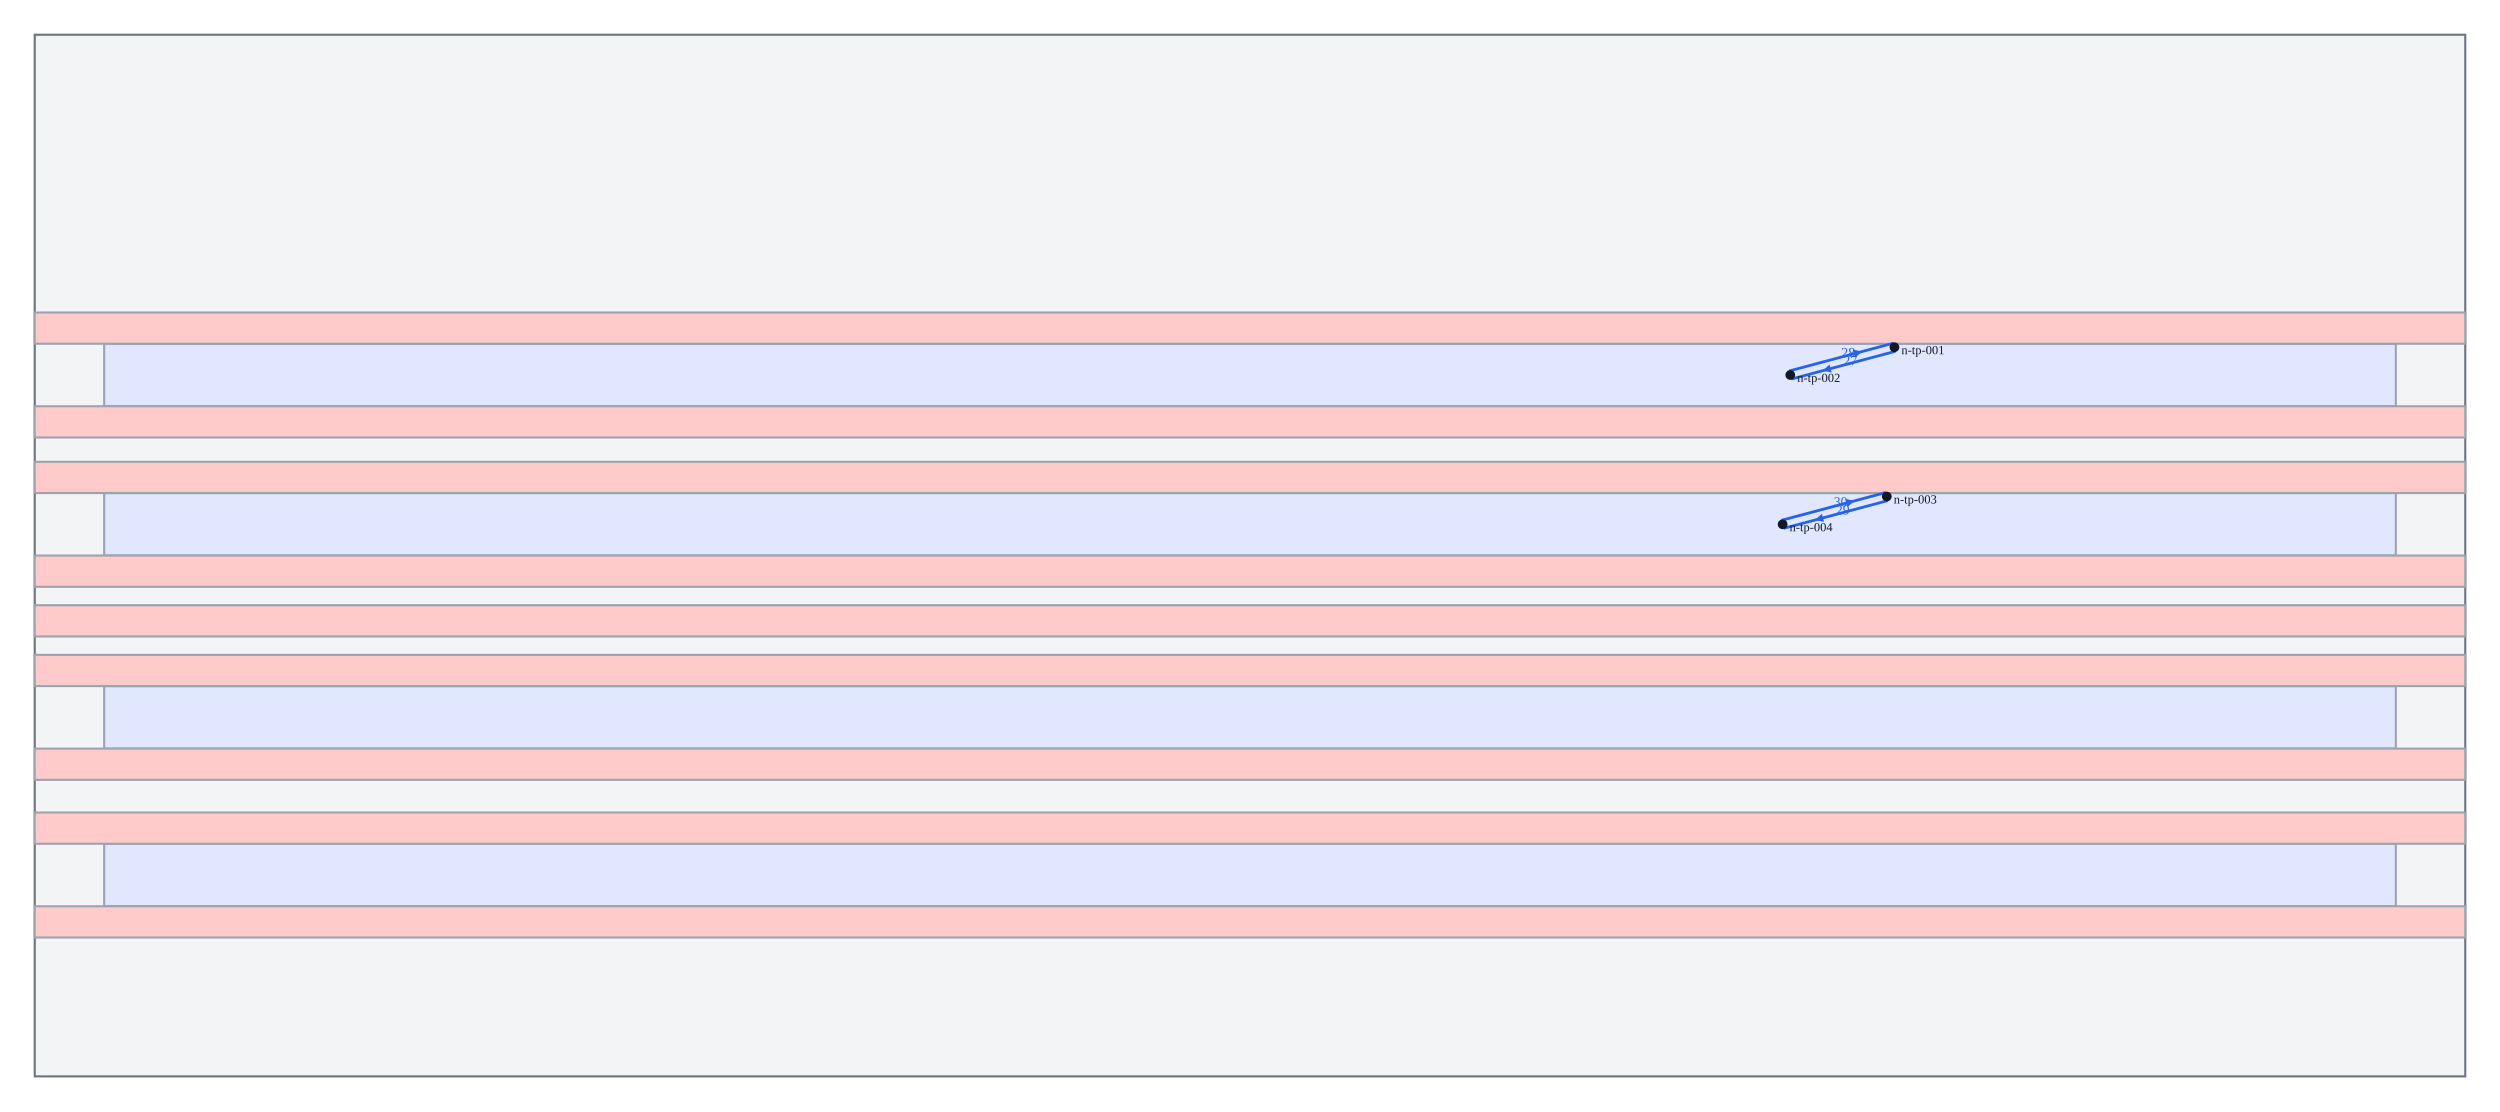
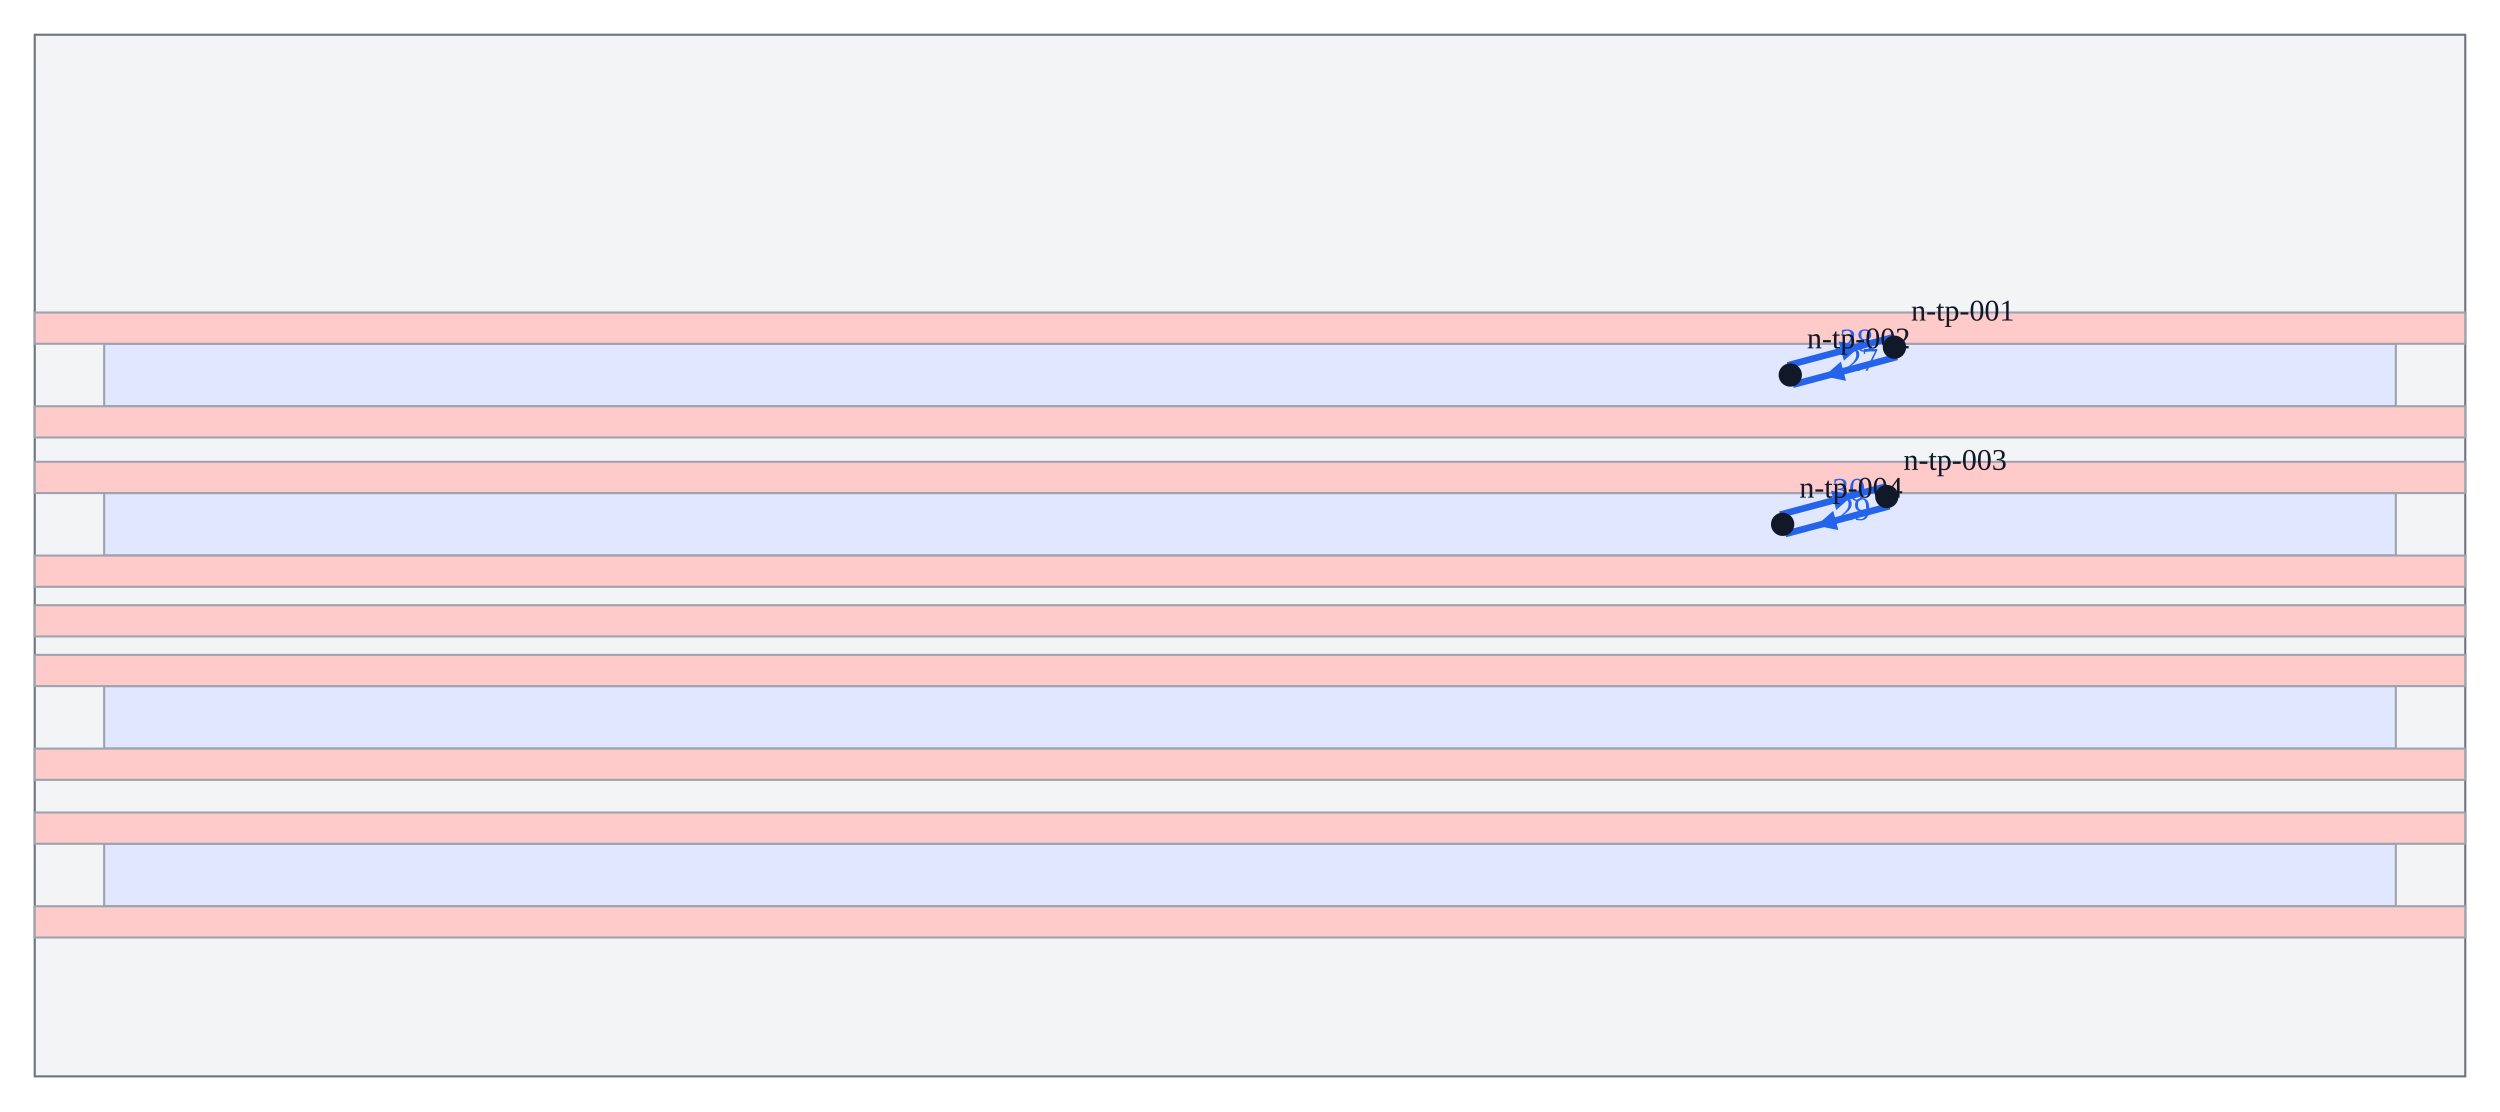
<svg xmlns="http://www.w3.org/2000/svg" viewBox="-180 -80 360 160">
  <polygon points="-175,75 175,75 175,-75 -175,-75" fill="#f3f4f6" stroke="#6b7280" stroke-width="0.3" />
  <polygon points="-165,50.5 165,50.5 165,41.5 -165,41.5" fill="#e0e7ff" stroke="#9ca3af" stroke-width="0.3" />
  <polygon points="-165,27.8 165,27.8 165,18.8 -165,18.8" fill="#e0e7ff" stroke="#9ca3af" stroke-width="0.3" />
  <polygon points="-165,0 165,0 165,-9 -165,-9" fill="#e0e7ff" stroke="#9ca3af" stroke-width="0.3" />
  <polygon points="-165,-21.5 165,-21.5 165,-30.5 -165,-30.5" fill="#e0e7ff" stroke="#9ca3af" stroke-width="0.3" />
  <polygon points="-175,55 175,55 175,50.5 -175,50.5" fill="#fecaca" stroke="#9ca3af" stroke-width="0.3" />
  <polygon points="-175,41.5 175,41.5 175,37 -175,37" fill="#fecaca" stroke="#9ca3af" stroke-width="0.3" />
  <polygon points="-175,32.3 175,32.3 175,27.8 -175,27.8" fill="#fecaca" stroke="#9ca3af" stroke-width="0.3" />
  <polygon points="-175,18.8 175,18.8 175,14.3 -175,14.3" fill="#fecaca" stroke="#9ca3af" stroke-width="0.3" />
  <polygon points="-175,11.65 175,11.65 175,7.15 -175,7.15" fill="#fecaca" stroke="#9ca3af" stroke-width="0.3" />
  <polygon points="-175,4.5 175,4.5 175,0 -175,0" fill="#fecaca" stroke="#9ca3af" stroke-width="0.3" />
  <polygon points="-175,-9 175,-9 175,-13.5 -175,-13.5" fill="#fecaca" stroke="#9ca3af" stroke-width="0.3" />
  <polygon points="-175,-17 175,-17 175,-21.5 -175,-21.5" fill="#fecaca" stroke="#9ca3af" stroke-width="0.3" />
  <polygon points="-175,-30.5 175,-30.5 175,-35 -175,-35" fill="#fecaca" stroke="#9ca3af" stroke-width="0.3" />
-   <line x1="92.955" y1="-29.42" x2="77.955" y2="-25.42" stroke="#2563eb" stroke-width="0.4" />
-   <polygon points="82.455,-26.62 83.459,-27.509 83.769,-26.35" fill="#2563eb" />
-   <text x="85.455" y="-27.42" font-size="2" fill="#2563eb">27</text>
-   <line x1="77.645" y1="-26.58" x2="92.645" y2="-30.58" stroke="#2563eb" stroke-width="0.4" />
-   <polygon points="88.145,-29.38 87.141,-28.491 86.831,-29.65" fill="#2563eb" />
-   <text x="85.145" y="-28.58" font-size="2" fill="#2563eb">28</text>
-   <line x1="91.855" y1="-7.92" x2="76.855" y2="-3.92" stroke="#2563eb" stroke-width="0.4" />
-   <polygon points="81.355,-5.12 82.359,-6.009 82.669,-4.85" fill="#2563eb" />
-   <text x="84.355" y="-5.92" font-size="2" fill="#2563eb">29</text>
-   <line x1="76.545" y1="-5.08" x2="91.545" y2="-9.08" stroke="#2563eb" stroke-width="0.4" />
-   <polygon points="87.045,-7.88 86.041,-6.991 85.731,-8.15" fill="#2563eb" />
-   <text x="84.045" y="-7.08" font-size="2" fill="#2563eb">30</text>
-   <circle cx="92.8" cy="-30" r="0.7" fill="#111827" />
-   <text x="93.8" y="-29" font-size="1.8" fill="#111827">n-tp-001</text>
-   <circle cx="77.8" cy="-26" r="0.7" fill="#111827" />
-   <text x="78.8" y="-25" font-size="1.8" fill="#111827">n-tp-002</text>
-   <circle cx="91.7" cy="-8.5" r="0.7" fill="#111827" />
-   <text x="92.7" y="-7.5" font-size="1.8" fill="#111827">n-tp-003</text>
-   <circle cx="76.7" cy="-4.5" r="0.7" fill="#111827" />
-   <text x="77.7" y="-3.5" font-size="1.8" fill="#111827">n-tp-004</text>
+   <line x1="93.171" y1="-28.609" x2="78.171" y2="-24.609" stroke="#2563eb" stroke-width="0.96" />
+   <polygon points="82.671,-25.809 85.083,-27.942 85.825,-25.159" fill="#2563eb" />
+   <text x="85.671" y="-26.609" font-size="4.8" fill="#2563eb">27</text>
+   <line x1="77.429" y1="-27.391" x2="92.429" y2="-31.391" stroke="#2563eb" stroke-width="0.96" />
+   <polygon points="87.929,-30.191 85.517,-28.058 84.775,-30.841" fill="#2563eb" />
+   <text x="84.929" y="-29.391" font-size="4.8" fill="#2563eb">28</text>
+   <line x1="92.071" y1="-7.109" x2="77.071" y2="-3.109" stroke="#2563eb" stroke-width="0.96" />
+   <polygon points="81.571,-4.309 83.983,-6.442 84.725,-3.659" fill="#2563eb" />
+   <text x="84.571" y="-5.109" font-size="4.8" fill="#2563eb">29</text>
+   <line x1="76.329" y1="-5.891" x2="91.329" y2="-9.891" stroke="#2563eb" stroke-width="0.96" />
+   <polygon points="86.829,-8.691 84.417,-6.558 83.675,-9.341" fill="#2563eb" />
+   <text x="83.829" y="-7.891" font-size="4.8" fill="#2563eb">30</text>
+   <circle cx="92.8" cy="-30" r="1.68" fill="#111827" />
+   <text x="95.2" y="-33.84" font-size="4.32" fill="#111827">n-tp-001</text>
+   <circle cx="77.8" cy="-26" r="1.68" fill="#111827" />
+   <text x="80.2" y="-29.84" font-size="4.32" fill="#111827">n-tp-002</text>
+   <circle cx="91.7" cy="-8.5" r="1.68" fill="#111827" />
+   <text x="94.1" y="-12.34" font-size="4.32" fill="#111827">n-tp-003</text>
+   <circle cx="76.7" cy="-4.5" r="1.68" fill="#111827" />
+   <text x="79.1" y="-8.34" font-size="4.32" fill="#111827">n-tp-004</text>
</svg>
